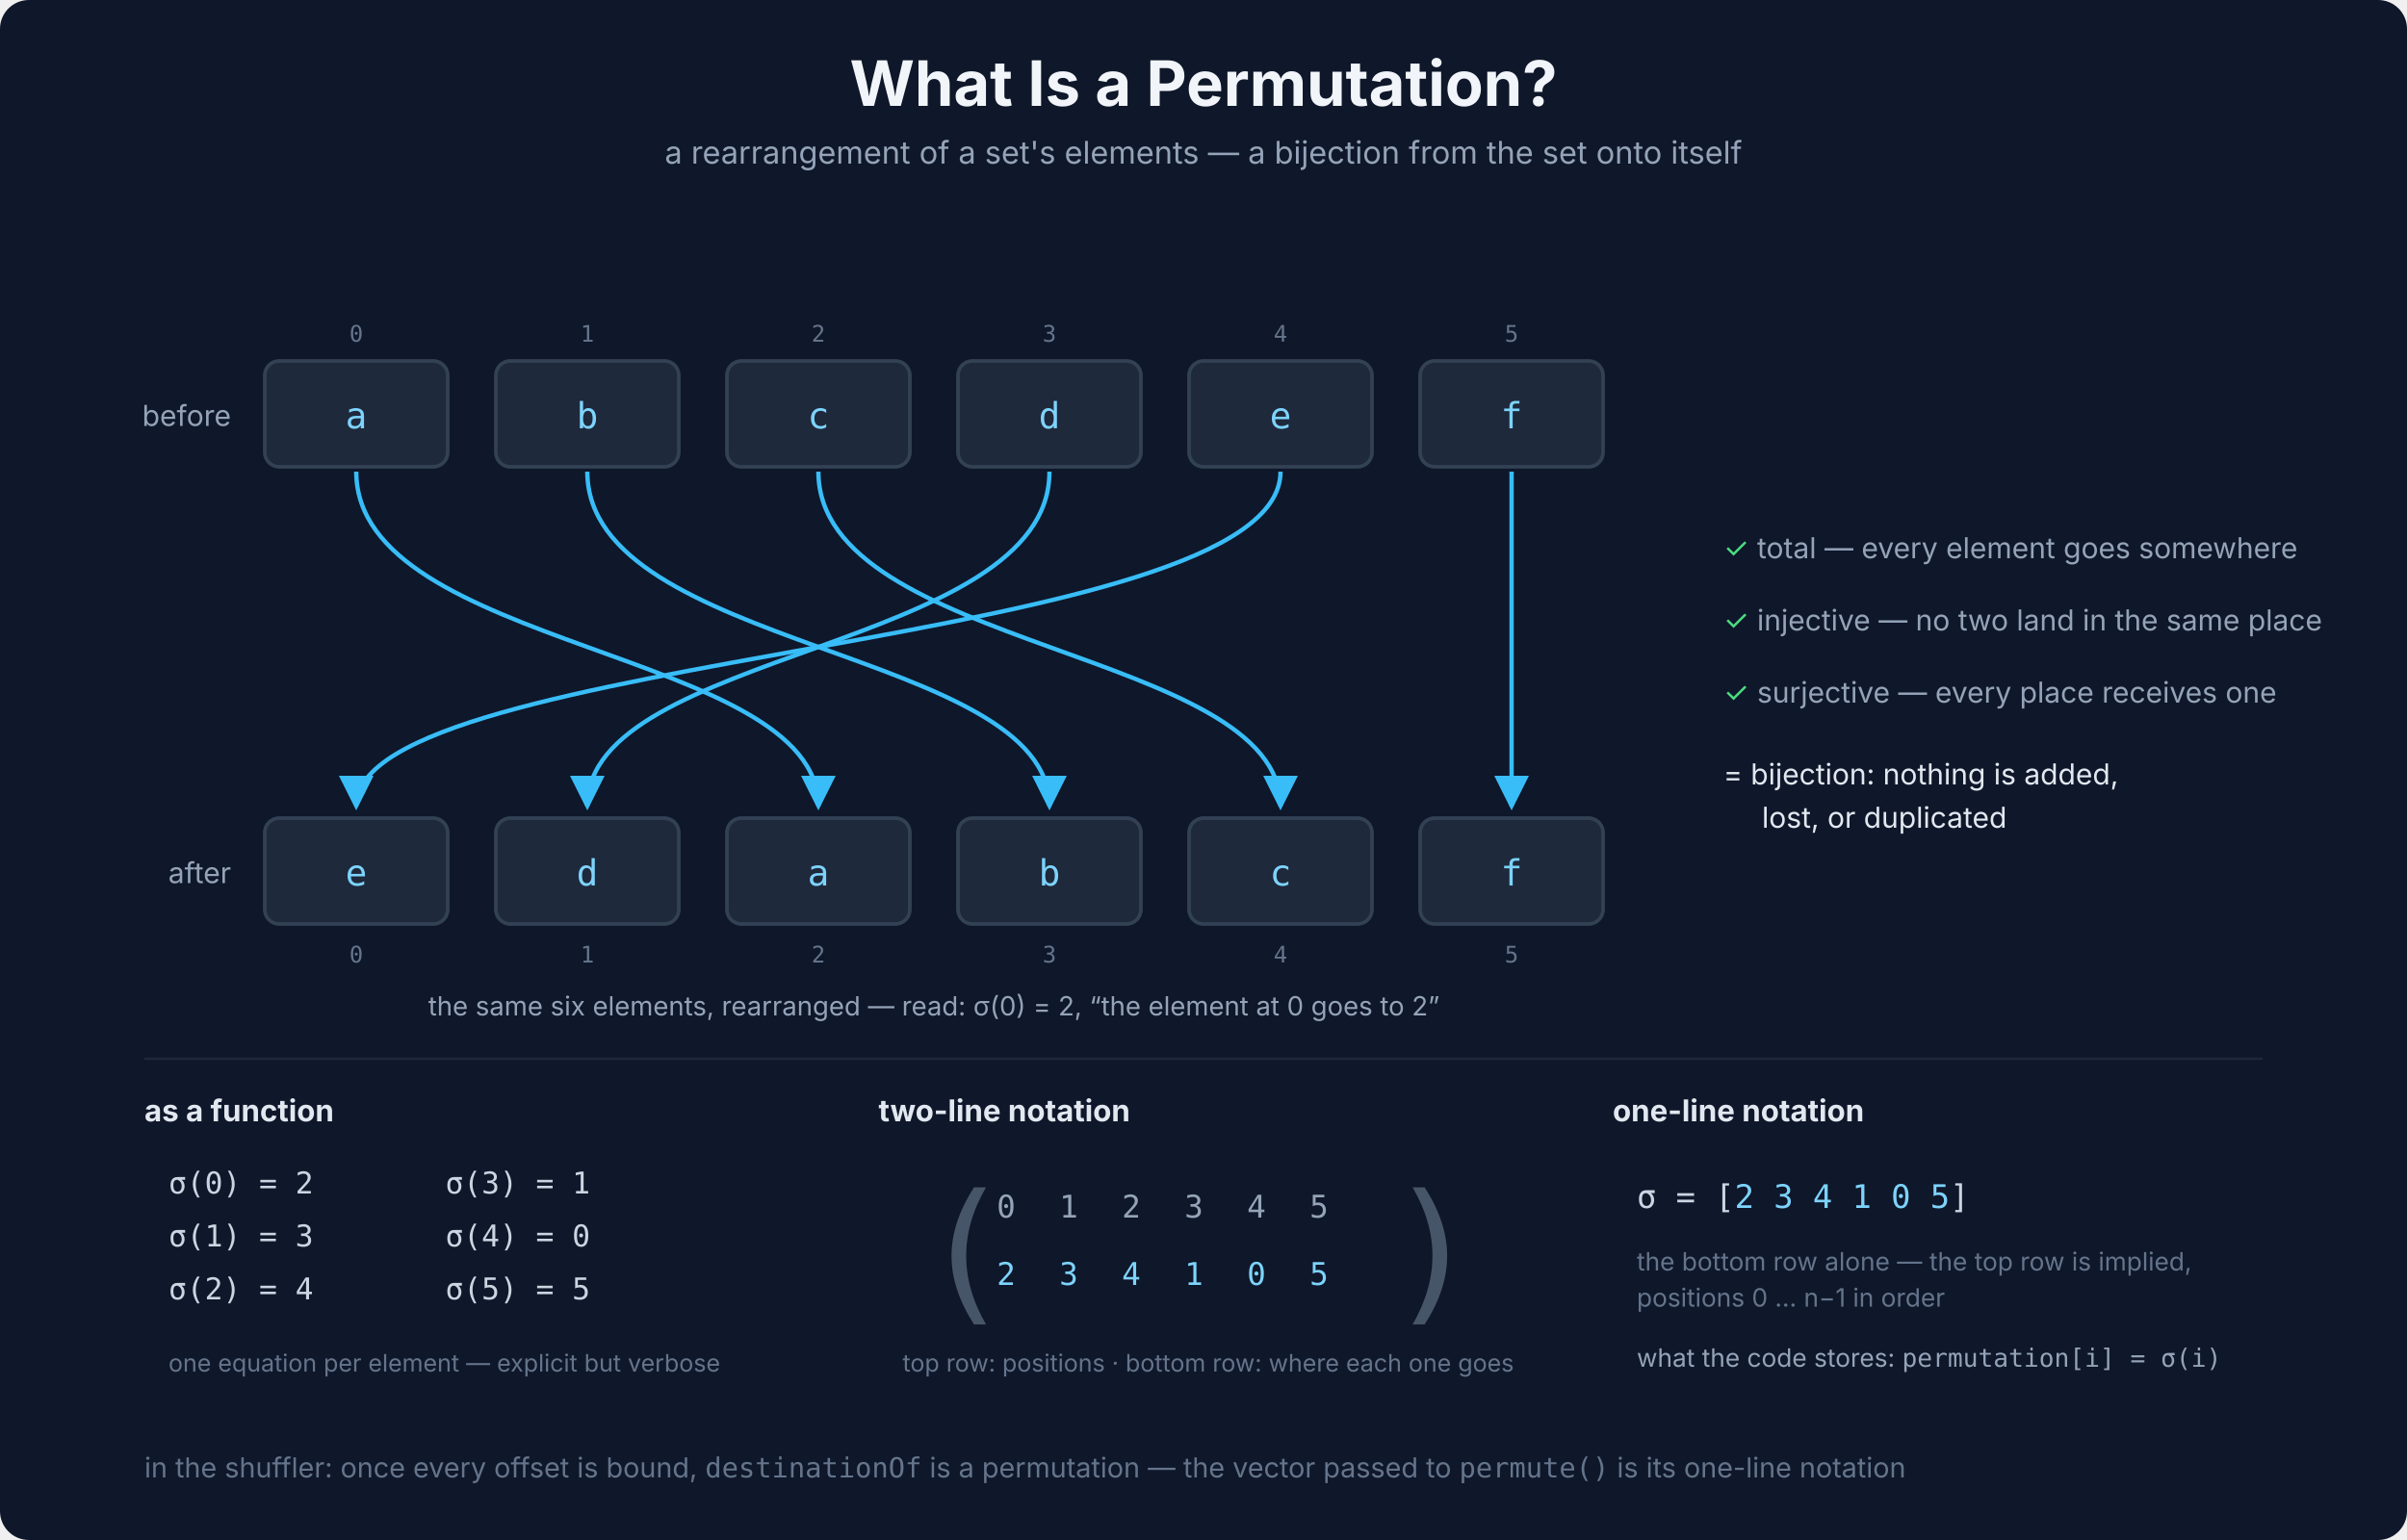
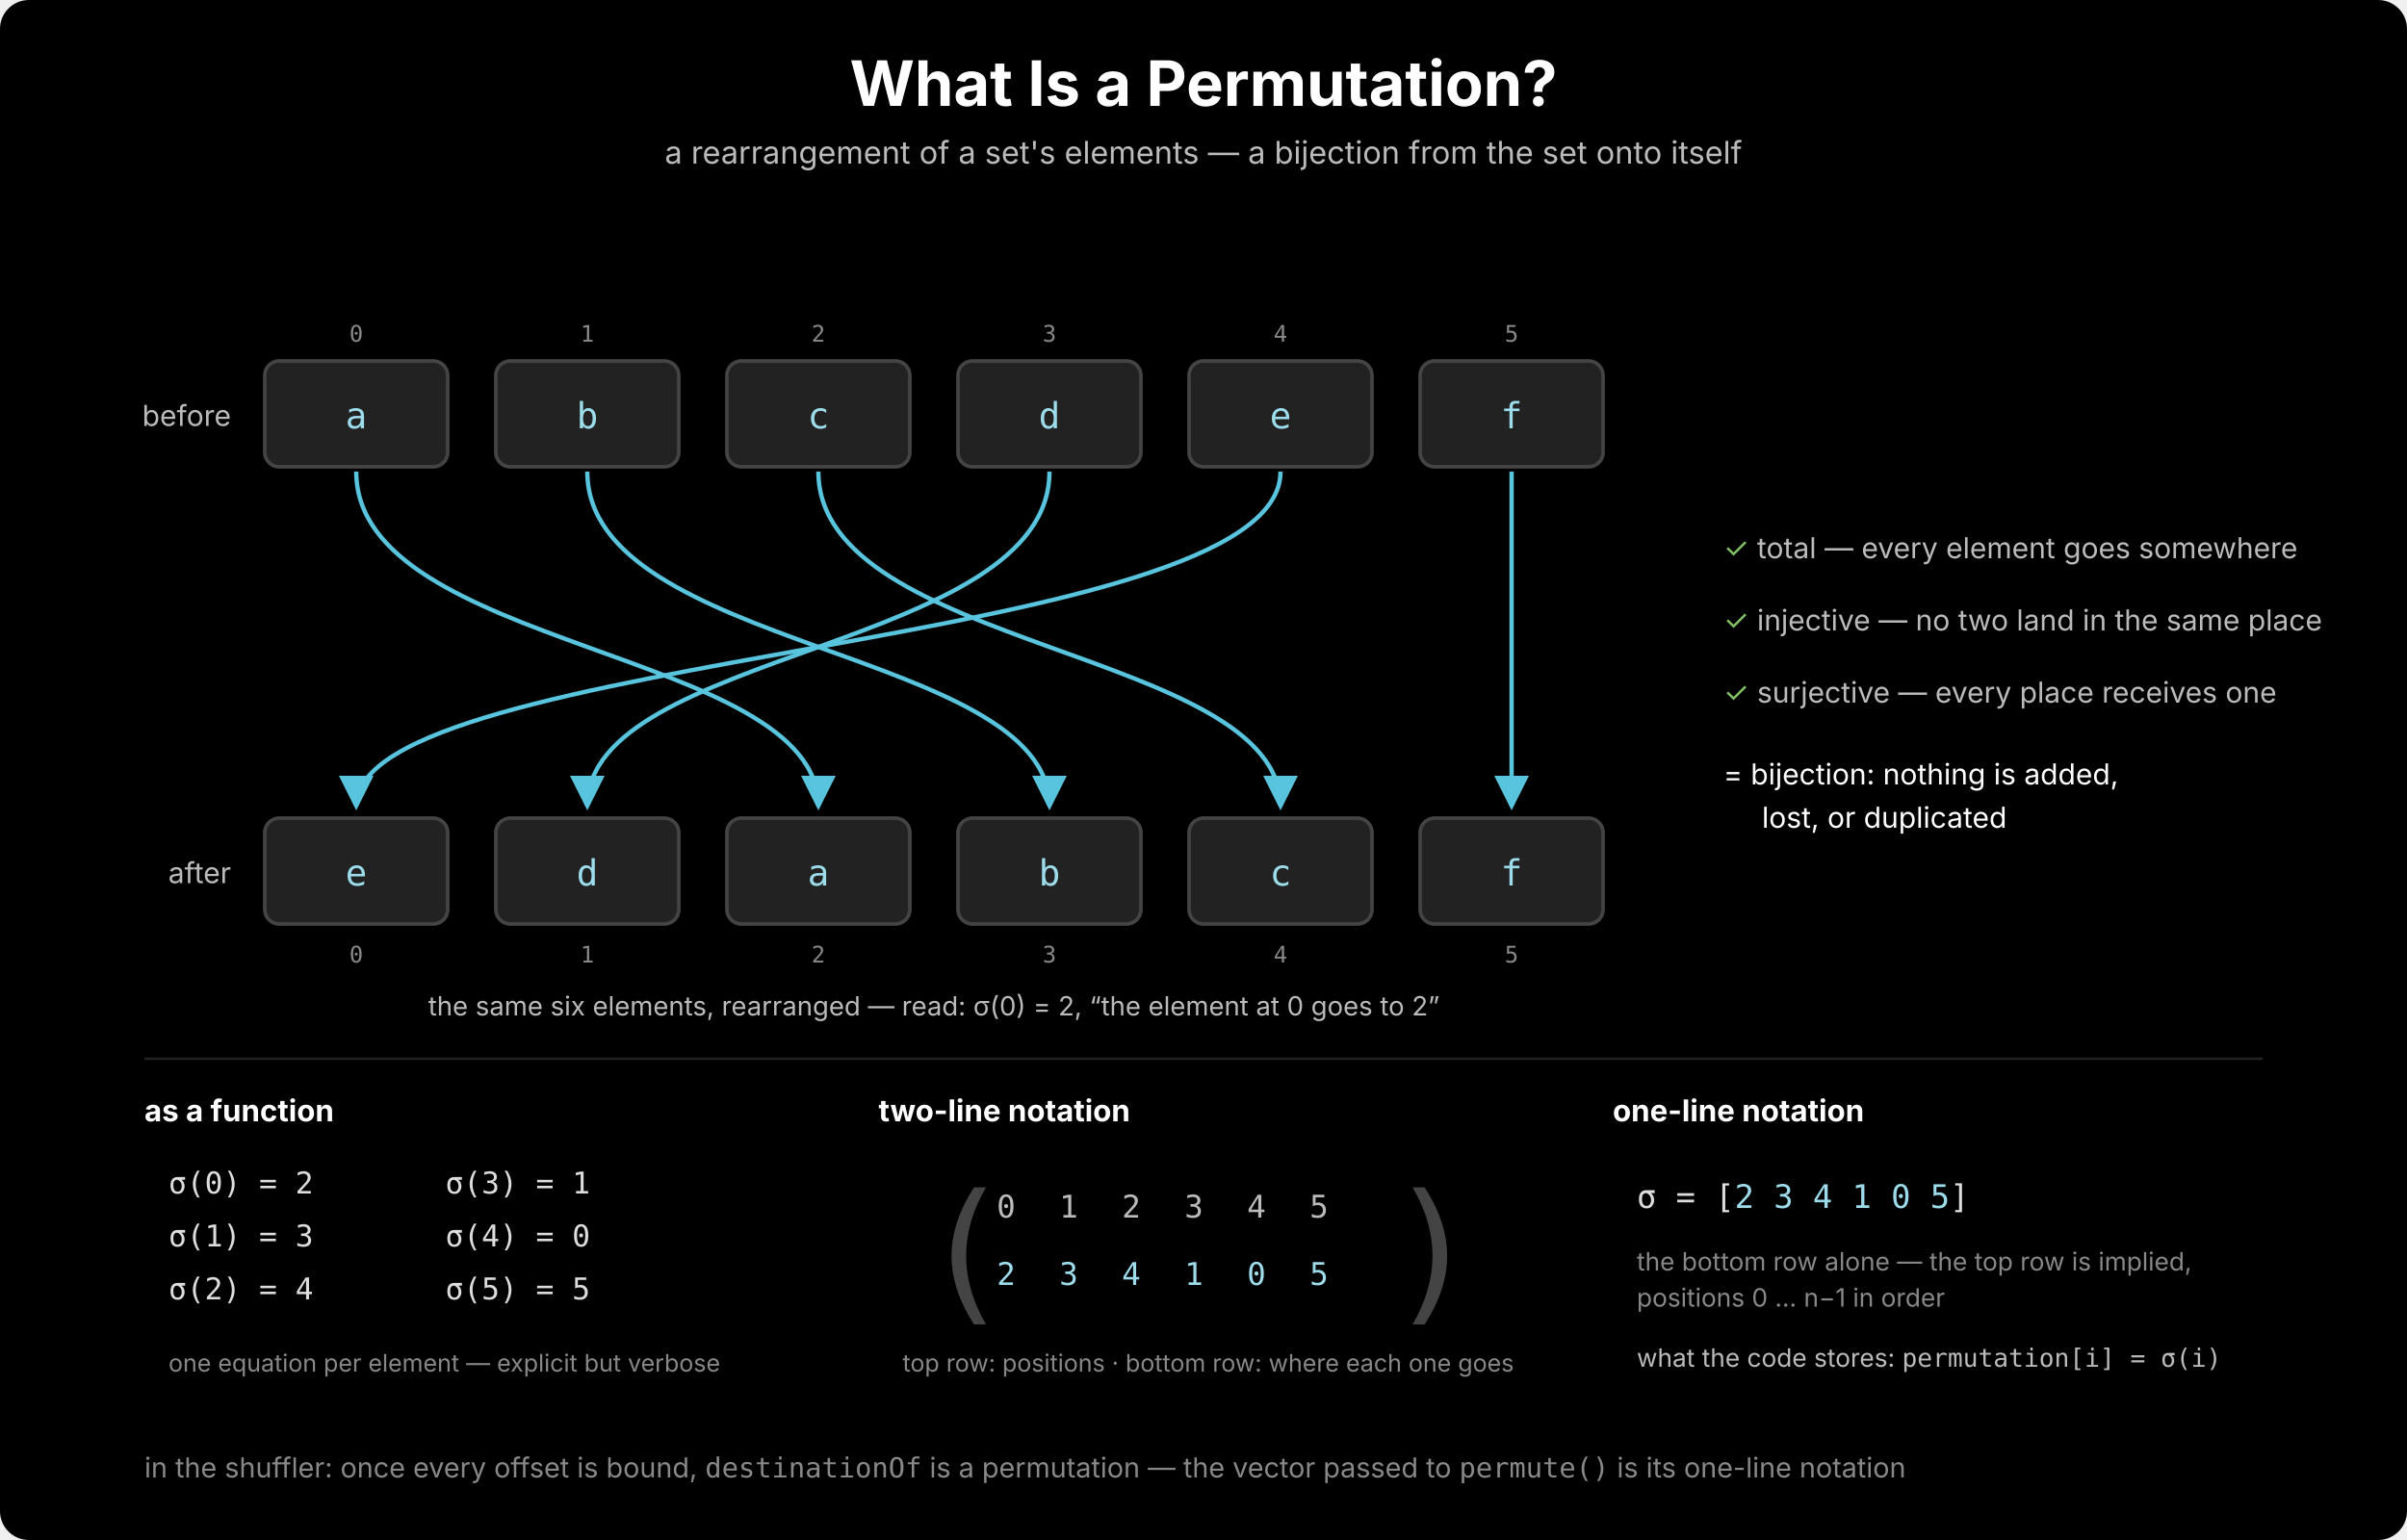
<svg xmlns="http://www.w3.org/2000/svg" width="1000" height="640" viewBox="0 0 1000 640" font-family="system-ui, -apple-system, 'Segoe UI', sans-serif">
  <defs>
    <marker id="arrBlue" viewBox="0 0 8 8" markerWidth="8" markerHeight="8" refX="7" refY="4" orient="auto">
-       <path d="M0,0 L8,4 L0,8 z" fill="#38bdf8" />
+       <path d="M0,0 L8,4 L0,8 z" fill="#58c4dd" />
    </marker>
  </defs>
-   <rect width="1000" height="640" rx="12" fill="#0f172a" />
-   <text x="500" y="44" text-anchor="middle" font-size="26" font-weight="700" fill="#f1f5f9">What Is a Permutation?</text>
-   <text x="500" y="68" text-anchor="middle" font-size="13" fill="#94a3b8">a rearrangement of a set's elements — a bijection from the set onto itself</text>
-   <g font-size="9.5" fill="#64748b" text-anchor="middle" font-family="ui-monospace, 'SF Mono', Menlo, monospace">
+   <rect width="1000" height="640" rx="12" fill="#000000" />
+   <text x="500" y="44" text-anchor="middle" font-size="26" font-weight="700" fill="#ffffff">What Is a Permutation?</text>
+   <text x="500" y="68" text-anchor="middle" font-size="13" fill="#bbbbbb">a rearrangement of a set's elements — a bijection from the set onto itself</text>
+   <g font-size="9.5" fill="#888888" text-anchor="middle" font-family="ui-monospace, 'SF Mono', Menlo, monospace">
    <text x="148" y="142">0</text>
    <text x="244" y="142">1</text>
    <text x="340" y="142">2</text>
    <text x="436" y="142">3</text>
    <text x="532" y="142">4</text>
    <text x="628" y="142">5</text>
  </g>
-   <text x="96" y="177" text-anchor="end" font-size="12" fill="#94a3b8">before</text>
+   <text x="96" y="177" text-anchor="end" font-size="12" fill="#bbbbbb">before</text>
  <g font-family="ui-monospace, 'SF Mono', Menlo, monospace" font-size="15" text-anchor="middle">
-     <rect x="110" y="150" width="76" height="44" rx="6" fill="#1e293b" stroke="#334155" stroke-width="1.5" />
-     <text x="148" y="178" fill="#7dd3fc">a</text>
-     <rect x="206" y="150" width="76" height="44" rx="6" fill="#1e293b" stroke="#334155" stroke-width="1.5" />
-     <text x="244" y="178" fill="#7dd3fc">b</text>
-     <rect x="302" y="150" width="76" height="44" rx="6" fill="#1e293b" stroke="#334155" stroke-width="1.5" />
-     <text x="340" y="178" fill="#7dd3fc">c</text>
-     <rect x="398" y="150" width="76" height="44" rx="6" fill="#1e293b" stroke="#334155" stroke-width="1.5" />
-     <text x="436" y="178" fill="#7dd3fc">d</text>
-     <rect x="494" y="150" width="76" height="44" rx="6" fill="#1e293b" stroke="#334155" stroke-width="1.5" />
-     <text x="532" y="178" fill="#7dd3fc">e</text>
-     <rect x="590" y="150" width="76" height="44" rx="6" fill="#1e293b" stroke="#334155" stroke-width="1.5" />
-     <text x="628" y="178" fill="#7dd3fc">f</text>
+     <rect x="110" y="150" width="76" height="44" rx="6" fill="#222222" stroke="#444444" stroke-width="1.5" />
+     <text x="148" y="178" fill="#9cdceb">a</text>
+     <rect x="206" y="150" width="76" height="44" rx="6" fill="#222222" stroke="#444444" stroke-width="1.5" />
+     <text x="244" y="178" fill="#9cdceb">b</text>
+     <rect x="302" y="150" width="76" height="44" rx="6" fill="#222222" stroke="#444444" stroke-width="1.5" />
+     <text x="340" y="178" fill="#9cdceb">c</text>
+     <rect x="398" y="150" width="76" height="44" rx="6" fill="#222222" stroke="#444444" stroke-width="1.5" />
+     <text x="436" y="178" fill="#9cdceb">d</text>
+     <rect x="494" y="150" width="76" height="44" rx="6" fill="#222222" stroke="#444444" stroke-width="1.5" />
+     <text x="532" y="178" fill="#9cdceb">e</text>
+     <rect x="590" y="150" width="76" height="44" rx="6" fill="#222222" stroke="#444444" stroke-width="1.5" />
+     <text x="628" y="178" fill="#9cdceb">f</text>
  </g>
-   <g stroke="#38bdf8" stroke-width="1.8" fill="none">
+   <g stroke="#58c4dd" stroke-width="1.8" fill="none">
    <path d="M 148 196 C 148 270, 340 270, 340 335" marker-end="url(#arrBlue)" />
    <path d="M 340 196 C 340 270, 532 270, 532 335" marker-end="url(#arrBlue)" />
    <path d="M 532 196 C 532 270, 148 270, 148 335" marker-end="url(#arrBlue)" />
    <path d="M 244 196 C 244 270, 436 270, 436 335" marker-end="url(#arrBlue)" />
    <path d="M 436 196 C 436 270, 244 270, 244 335" marker-end="url(#arrBlue)" />
    <line x1="628" y1="196" x2="628" y2="335" marker-end="url(#arrBlue)" />
  </g>
-   <text x="96" y="367" text-anchor="end" font-size="12" fill="#94a3b8">after</text>
+   <text x="96" y="367" text-anchor="end" font-size="12" fill="#bbbbbb">after</text>
  <g font-family="ui-monospace, 'SF Mono', Menlo, monospace" font-size="15" text-anchor="middle">
-     <rect x="110" y="340" width="76" height="44" rx="6" fill="#1e293b" stroke="#334155" stroke-width="1.5" />
-     <text x="148" y="368" fill="#7dd3fc">e</text>
-     <rect x="206" y="340" width="76" height="44" rx="6" fill="#1e293b" stroke="#334155" stroke-width="1.5" />
-     <text x="244" y="368" fill="#7dd3fc">d</text>
-     <rect x="302" y="340" width="76" height="44" rx="6" fill="#1e293b" stroke="#334155" stroke-width="1.5" />
-     <text x="340" y="368" fill="#7dd3fc">a</text>
-     <rect x="398" y="340" width="76" height="44" rx="6" fill="#1e293b" stroke="#334155" stroke-width="1.5" />
-     <text x="436" y="368" fill="#7dd3fc">b</text>
-     <rect x="494" y="340" width="76" height="44" rx="6" fill="#1e293b" stroke="#334155" stroke-width="1.5" />
-     <text x="532" y="368" fill="#7dd3fc">c</text>
-     <rect x="590" y="340" width="76" height="44" rx="6" fill="#1e293b" stroke="#334155" stroke-width="1.5" />
-     <text x="628" y="368" fill="#7dd3fc">f</text>
+     <rect x="110" y="340" width="76" height="44" rx="6" fill="#222222" stroke="#444444" stroke-width="1.5" />
+     <text x="148" y="368" fill="#9cdceb">e</text>
+     <rect x="206" y="340" width="76" height="44" rx="6" fill="#222222" stroke="#444444" stroke-width="1.5" />
+     <text x="244" y="368" fill="#9cdceb">d</text>
+     <rect x="302" y="340" width="76" height="44" rx="6" fill="#222222" stroke="#444444" stroke-width="1.5" />
+     <text x="340" y="368" fill="#9cdceb">a</text>
+     <rect x="398" y="340" width="76" height="44" rx="6" fill="#222222" stroke="#444444" stroke-width="1.5" />
+     <text x="436" y="368" fill="#9cdceb">b</text>
+     <rect x="494" y="340" width="76" height="44" rx="6" fill="#222222" stroke="#444444" stroke-width="1.5" />
+     <text x="532" y="368" fill="#9cdceb">c</text>
+     <rect x="590" y="340" width="76" height="44" rx="6" fill="#222222" stroke="#444444" stroke-width="1.5" />
+     <text x="628" y="368" fill="#9cdceb">f</text>
  </g>
-   <g font-size="9.5" fill="#64748b" text-anchor="middle" font-family="ui-monospace, 'SF Mono', Menlo, monospace">
+   <g font-size="9.5" fill="#888888" text-anchor="middle" font-family="ui-monospace, 'SF Mono', Menlo, monospace">
    <text x="148" y="400">0</text>
    <text x="244" y="400">1</text>
    <text x="340" y="400">2</text>
    <text x="436" y="400">3</text>
    <text x="532" y="400">4</text>
    <text x="628" y="400">5</text>
  </g>
-   <text x="388" y="422" text-anchor="middle" font-size="11" fill="#94a3b8">the same six elements, rearranged — read: σ(0) = 2, “the element at 0 goes to 2”</text>
-   <g font-size="12" fill="#94a3b8">
+   <text x="388" y="422" text-anchor="middle" font-size="11" fill="#bbbbbb">the same six elements, rearranged — read: σ(0) = 2, “the element at 0 goes to 2”</text>
+   <g font-size="12" fill="#bbbbbb">
    <text x="716" y="232">
-       <tspan fill="#4ade80">✓</tspan> total — every element goes somewhere</text>
+       <tspan fill="#83c167">✓</tspan> total — every element goes somewhere</text>
    <text x="716" y="262">
-       <tspan fill="#4ade80">✓</tspan> injective — no two land in the same place</text>
+       <tspan fill="#83c167">✓</tspan> injective — no two land in the same place</text>
    <text x="716" y="292">
-       <tspan fill="#4ade80">✓</tspan> surjective — every place receives one</text>
-     <text x="716" y="326" fill="#e2e8f0">= bijection: nothing is added,</text>
-     <text x="732" y="344" fill="#e2e8f0">lost, or duplicated</text>
+       <tspan fill="#83c167">✓</tspan> surjective — every place receives one</text>
+     <text x="716" y="326" fill="#ffffff">= bijection: nothing is added,</text>
+     <text x="732" y="344" fill="#ffffff">lost, or duplicated</text>
  </g>
-   <line x1="60" y1="440" x2="940" y2="440" stroke="#1e293b" stroke-width="1" />
-   <text x="60" y="466" font-size="12.5" font-weight="700" fill="#e2e8f0">as a function</text>
-   <g font-family="ui-monospace, 'SF Mono', Menlo, monospace" font-size="12.5" fill="#cbd5e1">
+   <line x1="60" y1="440" x2="940" y2="440" stroke="#222222" stroke-width="1" />
+   <text x="60" y="466" font-size="12.5" font-weight="700" fill="#ffffff">as a function</text>
+   <g font-family="ui-monospace, 'SF Mono', Menlo, monospace" font-size="12.5" fill="#dddddd">
    <text x="70" y="496">σ(0) = 2</text>
    <text x="70" y="518">σ(1) = 3</text>
    <text x="70" y="540">σ(2) = 4</text>
    <text x="185" y="496">σ(3) = 1</text>
    <text x="185" y="518">σ(4) = 0</text>
    <text x="185" y="540">σ(5) = 5</text>
  </g>
-   <text x="70" y="570" font-size="10" fill="#64748b">one equation per element — explicit but verbose</text>
-   <text x="365" y="466" font-size="12.5" font-weight="700" fill="#e2e8f0">two-line notation</text>
+   <text x="70" y="570" font-size="10" fill="#888888">one equation per element — explicit but verbose</text>
+   <text x="365" y="466" font-size="12.5" font-weight="700" fill="#ffffff">two-line notation</text>
  <g font-family="ui-monospace, 'SF Mono', Menlo, monospace">
-     <text x="382" y="542" font-size="64" fill="#475569">(</text>
-     <text x="576" y="542" font-size="64" fill="#475569">)</text>
-     <g font-size="13" text-anchor="middle" fill="#94a3b8">
+     <text x="382" y="542" font-size="64" fill="#444444">(</text>
+     <text x="576" y="542" font-size="64" fill="#444444">)</text>
+     <g font-size="13" text-anchor="middle" fill="#bbbbbb">
      <text x="418" y="506">0</text>
      <text x="444" y="506">1</text>
      <text x="470" y="506">2</text>
      <text x="496" y="506">3</text>
      <text x="522" y="506">4</text>
      <text x="548" y="506">5</text>
    </g>
-     <g font-size="13" text-anchor="middle" fill="#7dd3fc">
+     <g font-size="13" text-anchor="middle" fill="#9cdceb">
      <text x="418" y="534">2</text>
      <text x="444" y="534">3</text>
      <text x="470" y="534">4</text>
      <text x="496" y="534">1</text>
      <text x="522" y="534">0</text>
      <text x="548" y="534">5</text>
    </g>
  </g>
-   <text x="375" y="570" font-size="10" fill="#64748b">top row: positions · bottom row: where each one goes</text>
-   <text x="670" y="466" font-size="12.5" font-weight="700" fill="#e2e8f0">one-line notation</text>
-   <text x="680" y="502" font-family="ui-monospace, 'SF Mono', Menlo, monospace" font-size="13.5" fill="#cbd5e1">σ = [<tspan fill="#7dd3fc">2 3 4 1 0 5</tspan>]</text>
-   <text x="680" y="528" font-size="10.5" fill="#64748b">the bottom row alone — the top row is implied,</text>
-   <text x="680" y="543" font-size="10.5" fill="#64748b">positions 0 … n−1 in order</text>
-   <text x="680" y="568" font-size="10.5" fill="#94a3b8">what the code stores: <tspan font-family="ui-monospace, 'SF Mono', Menlo, monospace">permutation[i] = σ(i)</tspan>
+   <text x="375" y="570" font-size="10" fill="#888888">top row: positions · bottom row: where each one goes</text>
+   <text x="670" y="466" font-size="12.5" font-weight="700" fill="#ffffff">one-line notation</text>
+   <text x="680" y="502" font-family="ui-monospace, 'SF Mono', Menlo, monospace" font-size="13.5" fill="#dddddd">σ = [<tspan fill="#9cdceb">2 3 4 1 0 5</tspan>]</text>
+   <text x="680" y="528" font-size="10.5" fill="#888888">the bottom row alone — the top row is implied,</text>
+   <text x="680" y="543" font-size="10.5" fill="#888888">positions 0 … n−1 in order</text>
+   <text x="680" y="568" font-size="10.5" fill="#bbbbbb">what the code stores: <tspan font-family="ui-monospace, 'SF Mono', Menlo, monospace">permutation[i] = σ(i)</tspan>
  </text>
-   <text x="60" y="614" font-size="11.5" fill="#64748b">in the shuffler: once every offset is bound, <tspan font-family="ui-monospace, 'SF Mono', Menlo, monospace">destinationOf</tspan> is a permutation — the vector passed to <tspan font-family="ui-monospace, 'SF Mono', Menlo, monospace">permute()</tspan> is its one-line notation</text>
+   <text x="60" y="614" font-size="11.5" fill="#888888">in the shuffler: once every offset is bound, <tspan font-family="ui-monospace, 'SF Mono', Menlo, monospace">destinationOf</tspan> is a permutation — the vector passed to <tspan font-family="ui-monospace, 'SF Mono', Menlo, monospace">permute()</tspan> is its one-line notation</text>
</svg>
